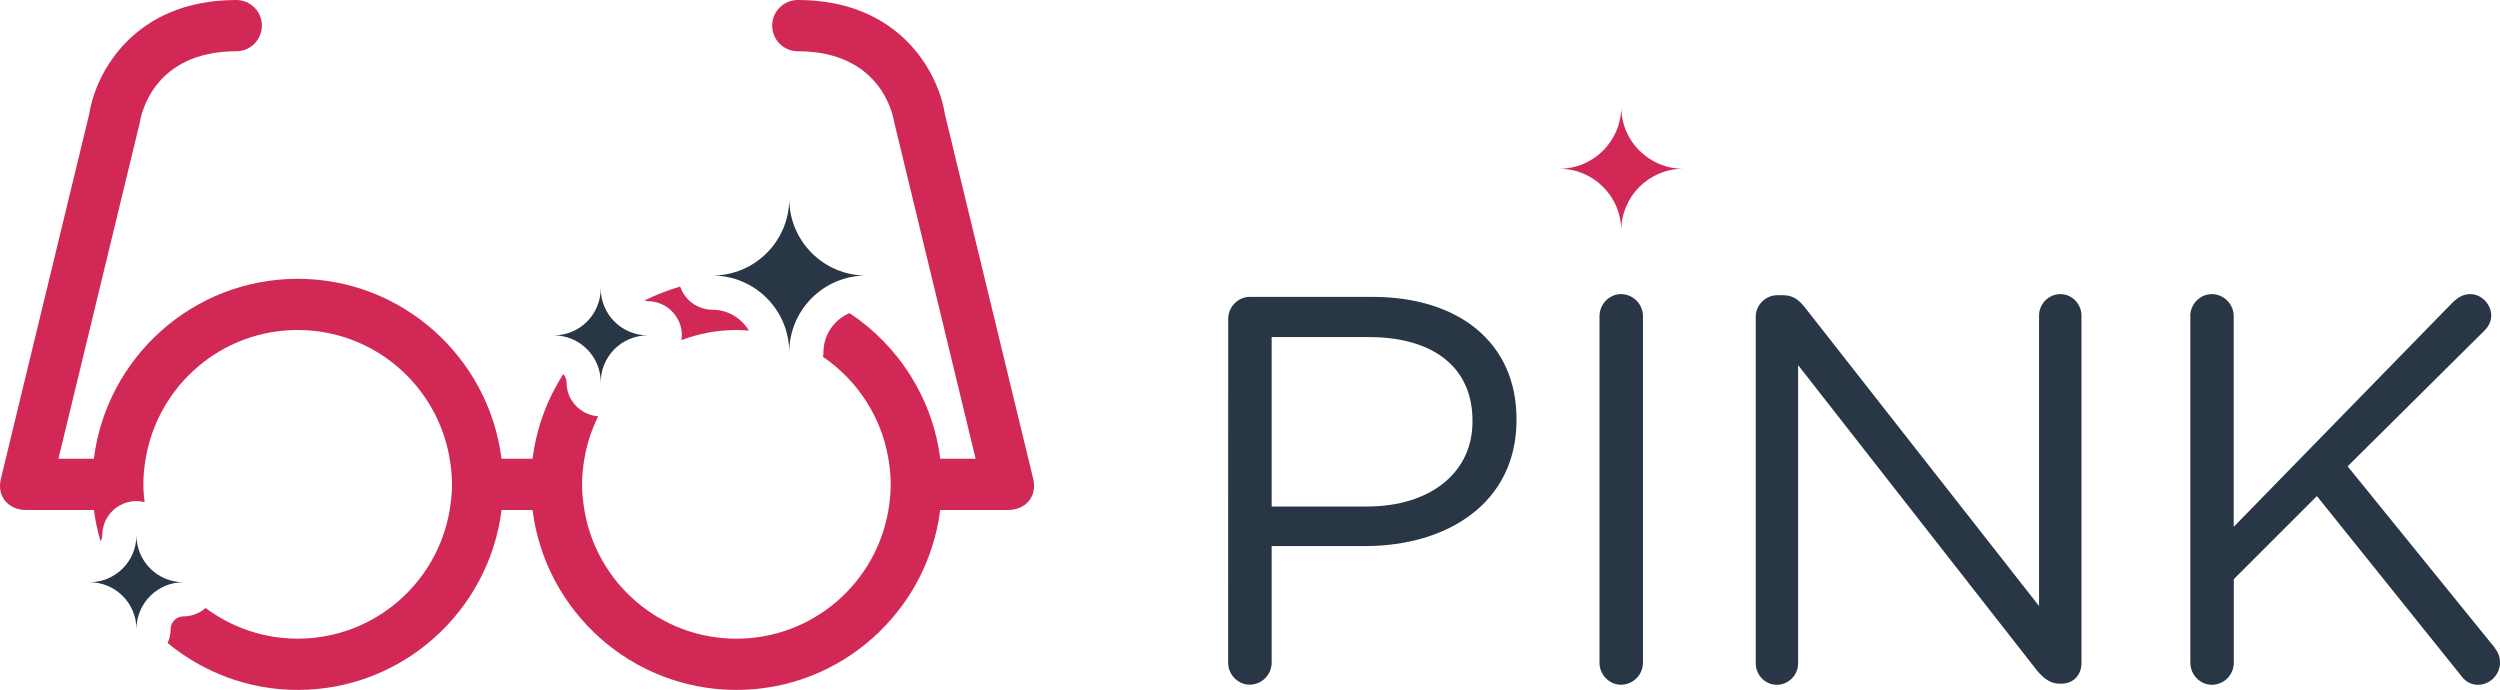
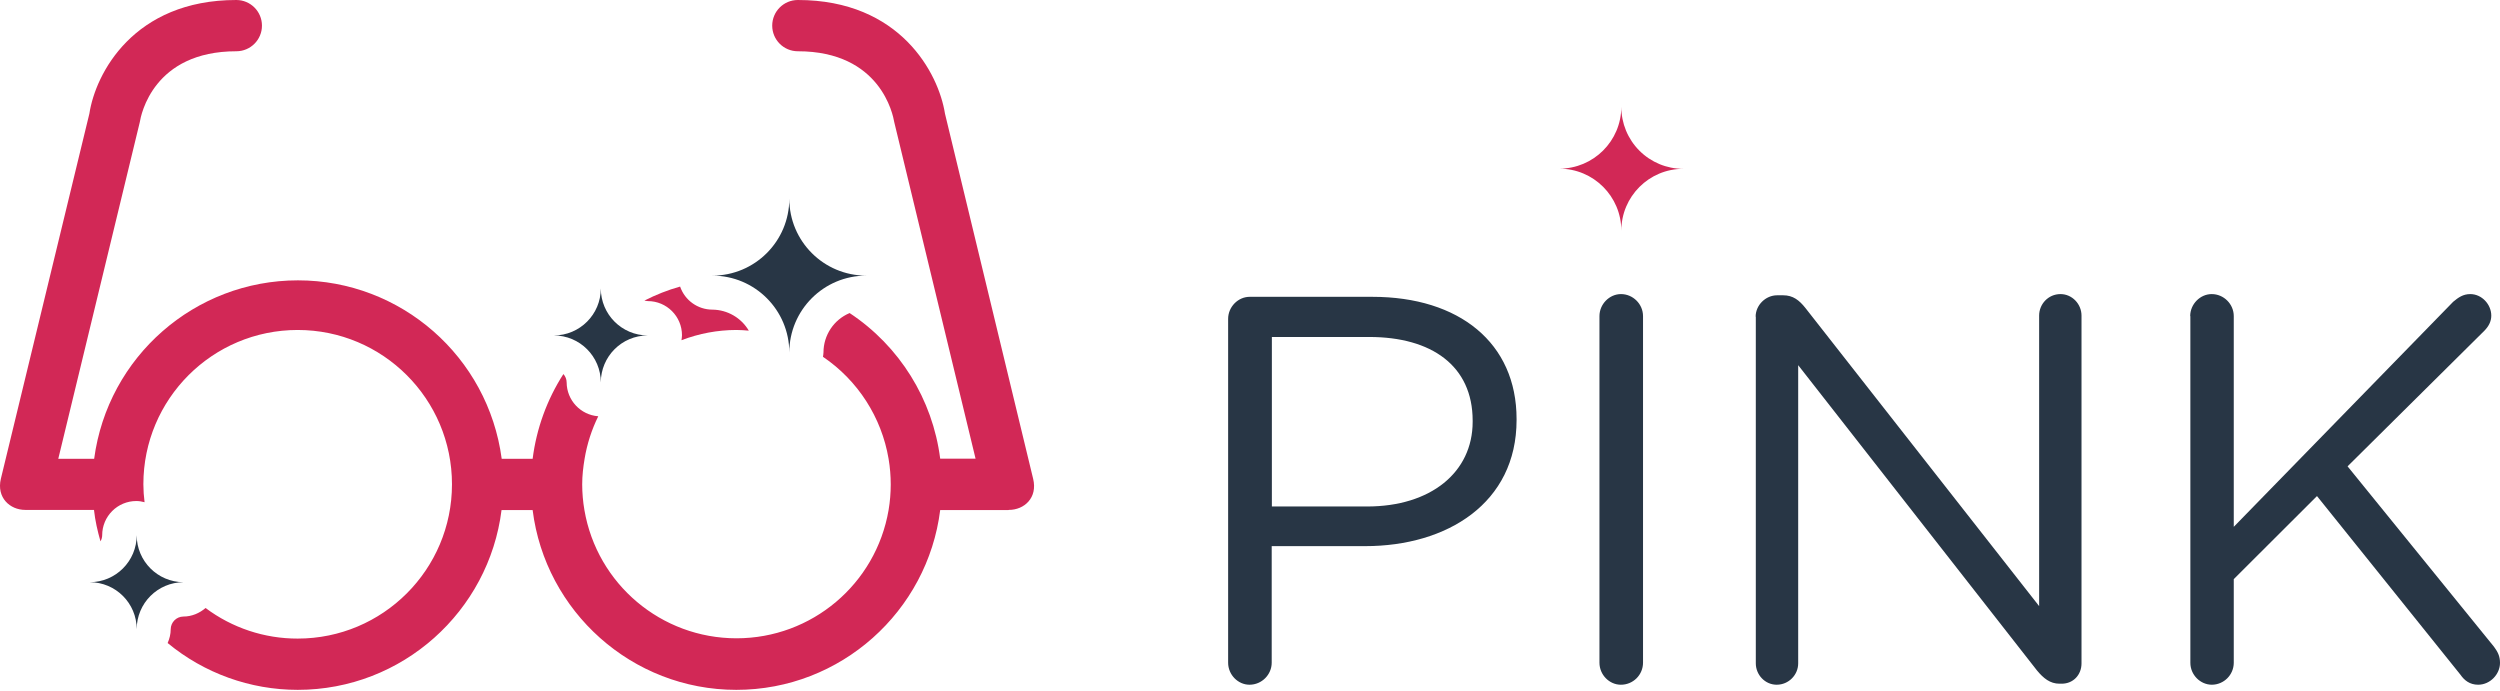
- <svg xmlns="http://www.w3.org/2000/svg" version="1.1" id="Layer_2" x="0px" y="0px" width="146.3px" height="40.375px" viewBox="0 0 146.3 40.375" enable-background="new 0 0 146.3 40.375" xml:space="preserve">
-   <g>
-     <path fill="#283645" d="M71.874,18.661c0-0.708,0.58-1.288,1.256-1.288h7.18c5.087,0,8.436,2.704,8.436,7.146v0.063 c0,4.86-4.057,7.373-8.854,7.373h-5.475v6.825c0,0.708-0.58,1.287-1.289,1.287c-0.676,0-1.256-0.58-1.256-1.287L71.874,18.661 L71.874,18.661z M79.988,29.641c3.734,0,6.182-1.996,6.182-4.959v-0.062c0-3.221-2.414-4.894-6.053-4.894h-5.699v9.917h5.57V29.641 z" />
-     <path fill="#283645" d="M93.603,18.5c0-0.708,0.579-1.288,1.255-1.288c0.709,0,1.288,0.58,1.288,1.288v20.283 c0,0.708-0.579,1.287-1.288,1.287c-0.676,0-1.255-0.579-1.255-1.287V18.5z" />
-     <path fill="#283645" d="M102.744,18.532c0-0.676,0.58-1.256,1.256-1.256h0.354c0.58,0,0.935,0.29,1.288,0.74l13.684,17.45V18.468 c0-0.676,0.547-1.256,1.256-1.256c0.676,0,1.225,0.58,1.225,1.256v20.349c0,0.677-0.48,1.19-1.158,1.19h-0.129 c-0.548,0-0.936-0.321-1.318-0.772l-13.976-17.867v17.449c0,0.677-0.547,1.257-1.257,1.257c-0.676,0-1.223-0.58-1.223-1.257V18.532 H102.744z" />
-     <path fill="#283645" d="M128.173,18.5c0-0.708,0.58-1.288,1.257-1.288c0.708,0,1.286,0.58,1.286,1.288v12.331l12.848-13.168 c0.29-0.257,0.579-0.451,0.998-0.451c0.676,0,1.225,0.612,1.225,1.256c0,0.354-0.162,0.644-0.42,0.901l-7.984,7.92l8.564,10.561 c0.225,0.291,0.354,0.547,0.354,0.936c0,0.676-0.577,1.288-1.285,1.288c-0.482,0-0.807-0.259-1.03-0.58l-8.401-10.464l-4.863,4.861 v4.895c0,0.708-0.578,1.288-1.286,1.288c-0.677,0-1.257-0.58-1.257-1.288V18.5H128.173z" />
+ <svg xmlns="http://www.w3.org/2000/svg" width="146.3" height="40.38">
+   <path d="M71.87 18.66c0-.7.58-1.29 1.26-1.29h7.18c5.09 0 8.44 2.7 8.44 7.15v.06c0 4.86-4.06 7.38-8.86 7.38h-5.47v6.82c0 .7-.58 1.29-1.3 1.29-.67 0-1.25-.58-1.25-1.29V18.66zM80 29.64c3.73 0 6.18-2 6.18-4.96v-.06c0-3.22-2.41-4.9-6.05-4.9h-5.7v9.92h5.57zM93.6 18.5c0-.7.58-1.29 1.26-1.29.7 0 1.29.58 1.29 1.29v20.28a1.29 1.29 0 0 1-1.3 1.29c-.67 0-1.25-.58-1.25-1.29V18.5zm9.14.03c0-.67.58-1.25 1.26-1.25h.35c.58 0 .94.29 1.3.74l13.68 17.45v-17c0-.68.54-1.26 1.25-1.26.68 0 1.23.58 1.23 1.26v20.35c0 .67-.48 1.19-1.16 1.19h-.13c-.55 0-.94-.32-1.32-.78l-13.97-17.86v17.45c0 .67-.55 1.25-1.26 1.25-.68 0-1.22-.58-1.22-1.25V18.53zm25.43-.03c0-.7.58-1.29 1.26-1.29.7 0 1.29.58 1.29 1.29v12.33l12.84-13.17c.3-.25.58-.45 1-.45.68 0 1.23.61 1.23 1.26 0 .35-.16.64-.42.9l-7.99 7.92 8.57 10.56c.22.3.35.55.35.94 0 .67-.58 1.28-1.28 1.28-.49 0-.81-.26-1.03-.58l-8.4-10.46-4.87 4.86v4.9a1.29 1.29 0 0 1-1.28 1.28c-.68 0-1.26-.58-1.26-1.28V18.5z" fill="#283645" />
+   <path fill="#D22856" d="M98.5 9.88a3.62 3.62 0 0 1-3.62-3.63 3.63 3.63 0 0 1-3.63 3.62 3.63 3.63 0 0 1 3.63 3.63 3.62 3.62 0 0 1 3.62-3.62z" />
+   <g fill="#D22856">
+     <path d="M43.1 19.31c.24 0 .48.02.72.04a2.5 2.5 0 0 0-2.13-1.23 2 2 0 0 1-1.89-1.35c-.72.2-1.42.48-2.09.82.07.01.13.03.2.03a2 2 0 0 1 2 2c0 .1-.02.2-.03.29a9 9 0 0 1 3.21-.6z" />
+     <path d="M60.46 28.02L55.3 6.65C54.93 4.3 52.69 0 46.69 0a1.5 1.5 0 1 0 0 3c4.85 0 5.57 3.73 5.64 4.14l4.76 19.7h-2.07a12.04 12.04 0 0 0-5.3-8.52 2.5 2.5 0 0 0-1.53 2.3c0 .1-.02.18-.03.26A9.03 9.03 0 0 1 52 26.85a9.03 9.03 0 0 1 0 3 9.03 9.03 0 0 1-17.8 0 9.04 9.04 0 0 1-.13-1.5c0-.52.06-1.02.14-1.5a8.95 8.95 0 0 1 .8-2.49 2 2 0 0 1-1.85-1.98.74.74 0 0 0-.19-.49 11.95 11.95 0 0 0-1.8 4.96h-1.81a12.03 12.03 0 0 0-23.85 0H3.41l4.77-19.7C8.25 6.72 8.97 3 13.83 3a1.5 1.5 0 1 0 0-3c-6.01 0-8.24 4.3-8.6 6.65L.05 28.02c-.26 1.1.53 1.82 1.43 1.82H5.5c.07.64.21 1.24.38 1.84a.73.73 0 0 0 .1-.36 2 2 0 0 1 2-2c.17 0 .33.03.48.07a8.34 8.34 0 0 1-.07-1.05 9.03 9.03 0 1 1 9.03 9.03 8.96 8.96 0 0 1-5.39-1.79c-.35.3-.8.5-1.3.5a.75.75 0 0 0-.74.74c0 .29-.07.56-.18.81a11.94 11.94 0 0 0 7.61 2.74c6.13 0 11.19-4.6 11.93-10.52h1.82c.74 5.92 5.8 10.52 11.92 10.52s11.19-4.6 11.93-10.52H59l.04-.01c.9 0 1.69-.71 1.42-1.82z" />
  </g>
-   <path fill="#D22856" d="M98.498,9.875c-2.002,0-3.623-1.623-3.623-3.624c0,2.001-1.623,3.624-3.625,3.624 c2.002,0,3.625,1.623,3.625,3.624C94.875,11.498,96.496,9.875,98.498,9.875z" />
-   <g>
-     <path fill="#D22856" d="M43.094,19.313c0.246,0,0.489,0.014,0.73,0.033c-0.437-0.728-1.227-1.221-2.136-1.221 c-0.877,0-1.614-0.568-1.884-1.354c-0.727,0.208-1.425,0.482-2.089,0.816c0.062,0.017,0.122,0.038,0.188,0.038c1.104,0,2,0.896,2,2 c0,0.096-0.015,0.188-0.028,0.281C40.875,19.524,41.959,19.313,43.094,19.313z" />
-     <path fill="#D22856" d="M60.462,28.016c-0.002-0.009-5.175-21.365-5.175-21.365C54.926,4.303,52.694,0,46.688,0 c-0.829,0-1.5,0.671-1.5,1.5s0.671,1.5,1.5,1.5c4.856,0,5.575,3.729,5.639,4.143l4.767,19.701h-2.073 c-0.445-3.557-2.453-6.628-5.305-8.522c-0.897,0.379-1.529,1.269-1.529,2.303c0,0.088-0.015,0.171-0.026,0.256 c1.991,1.358,3.415,3.489,3.829,5.965c0.082,0.488,0.135,0.987,0.135,1.5c0,0.512-0.053,1.012-0.135,1.5 c-0.716,4.271-4.421,7.53-8.896,7.53c-4.475,0-8.181-3.259-8.896-7.53c-0.082-0.488-0.135-0.988-0.135-1.5 c0-0.513,0.053-1.012,0.135-1.5c0.147-0.879,0.427-1.712,0.808-2.484c-1.034-0.077-1.852-0.932-1.852-1.984 c0-0.189-0.077-0.357-0.192-0.488c-0.938,1.469-1.569,3.149-1.795,4.957h-1.82c-0.741-5.927-5.802-10.531-11.927-10.531 S6.235,20.917,5.493,26.844H3.42L8.187,7.143C8.25,6.729,8.97,3,13.826,3c0.829,0,1.5-0.671,1.5-1.5S14.655,0,13.826,0 C7.82,0,5.588,4.303,5.227,6.651c0,0-5.173,21.356-5.175,21.365c-0.266,1.109,0.531,1.826,1.426,1.826 c0.012,0,0.023,0.004,0.036,0.004h3.982c0.079,0.629,0.215,1.237,0.387,1.831c0.059-0.106,0.102-0.224,0.102-0.354 c0-1.104,0.896-2,2-2c0.166,0,0.324,0.024,0.478,0.062c-0.043-0.343-0.074-0.688-0.074-1.042c0-0.512,0.053-1.011,0.135-1.5 c0.715-4.271,4.421-7.531,8.896-7.531s8.18,3.26,8.896,7.531c0.082,0.489,0.135,0.988,0.135,1.5s-0.053,1.012-0.135,1.5 c-0.715,4.272-4.421,7.531-8.896,7.531c-2.022,0-3.883-0.67-5.386-1.794c-0.35,0.302-0.8,0.491-1.299,0.491 c-0.413,0-0.749,0.336-0.749,0.748c0,0.289-0.065,0.563-0.176,0.812c2.075,1.708,4.722,2.743,7.614,2.743 c6.125,0,11.185-4.604,11.927-10.529h1.814c0.742,5.926,5.802,10.529,11.927,10.529s11.186-4.604,11.927-10.529H59 c0.012,0,0.023-0.005,0.036-0.005C59.931,29.842,60.728,29.125,60.462,28.016z" />
-   </g>
-   <g>
-     <g>
-       <path fill="#283645" d="M50.686,16.125c-2.485,0-4.499-2.014-4.499-4.499c0,2.485-2.014,4.499-4.499,4.499 c2.485,0,4.499,2.014,4.499,4.499C46.187,18.139,48.2,16.125,50.686,16.125z" />
-     </g>
-   </g>
-   <g>
-     <g>
-       <path fill="#283645" d="M37.904,19.626c-1.519,0-2.749-1.23-2.749-2.749c0,1.519-1.23,2.749-2.749,2.749 c1.519,0,2.749,1.229,2.749,2.749C35.155,20.855,36.386,19.626,37.904,19.626z" />
-     </g>
-   </g>
-   <g>
-     <g>
-       <path fill="#283645" d="M10.734,34.072c-1.519,0-2.749-1.23-2.749-2.75c0,1.52-1.23,2.75-2.749,2.75 c1.519,0,2.749,1.229,2.749,2.748C7.985,35.303,9.215,34.072,10.734,34.072z" />
-     </g>
-   </g>
+   <path fill="#283645" d="M50.69 16.13a4.5 4.5 0 0 1-4.5-4.5 4.5 4.5 0 0 1-4.5 4.5 4.5 4.5 0 0 1 4.5 4.5 4.5 4.5 0 0 1 4.5-4.5zm-12.79 3.5a2.75 2.75 0 0 1-2.74-2.75 2.75 2.75 0 0 1-2.75 2.75 2.75 2.75 0 0 1 2.75 2.75 2.75 2.75 0 0 1 2.74-2.75zM10.73 34.07A2.75 2.75 0 0 1 8 31.32a2.75 2.75 0 0 1-2.75 2.75 2.75 2.75 0 0 1 2.75 2.75 2.75 2.75 0 0 1 2.74-2.75z" />
</svg>
